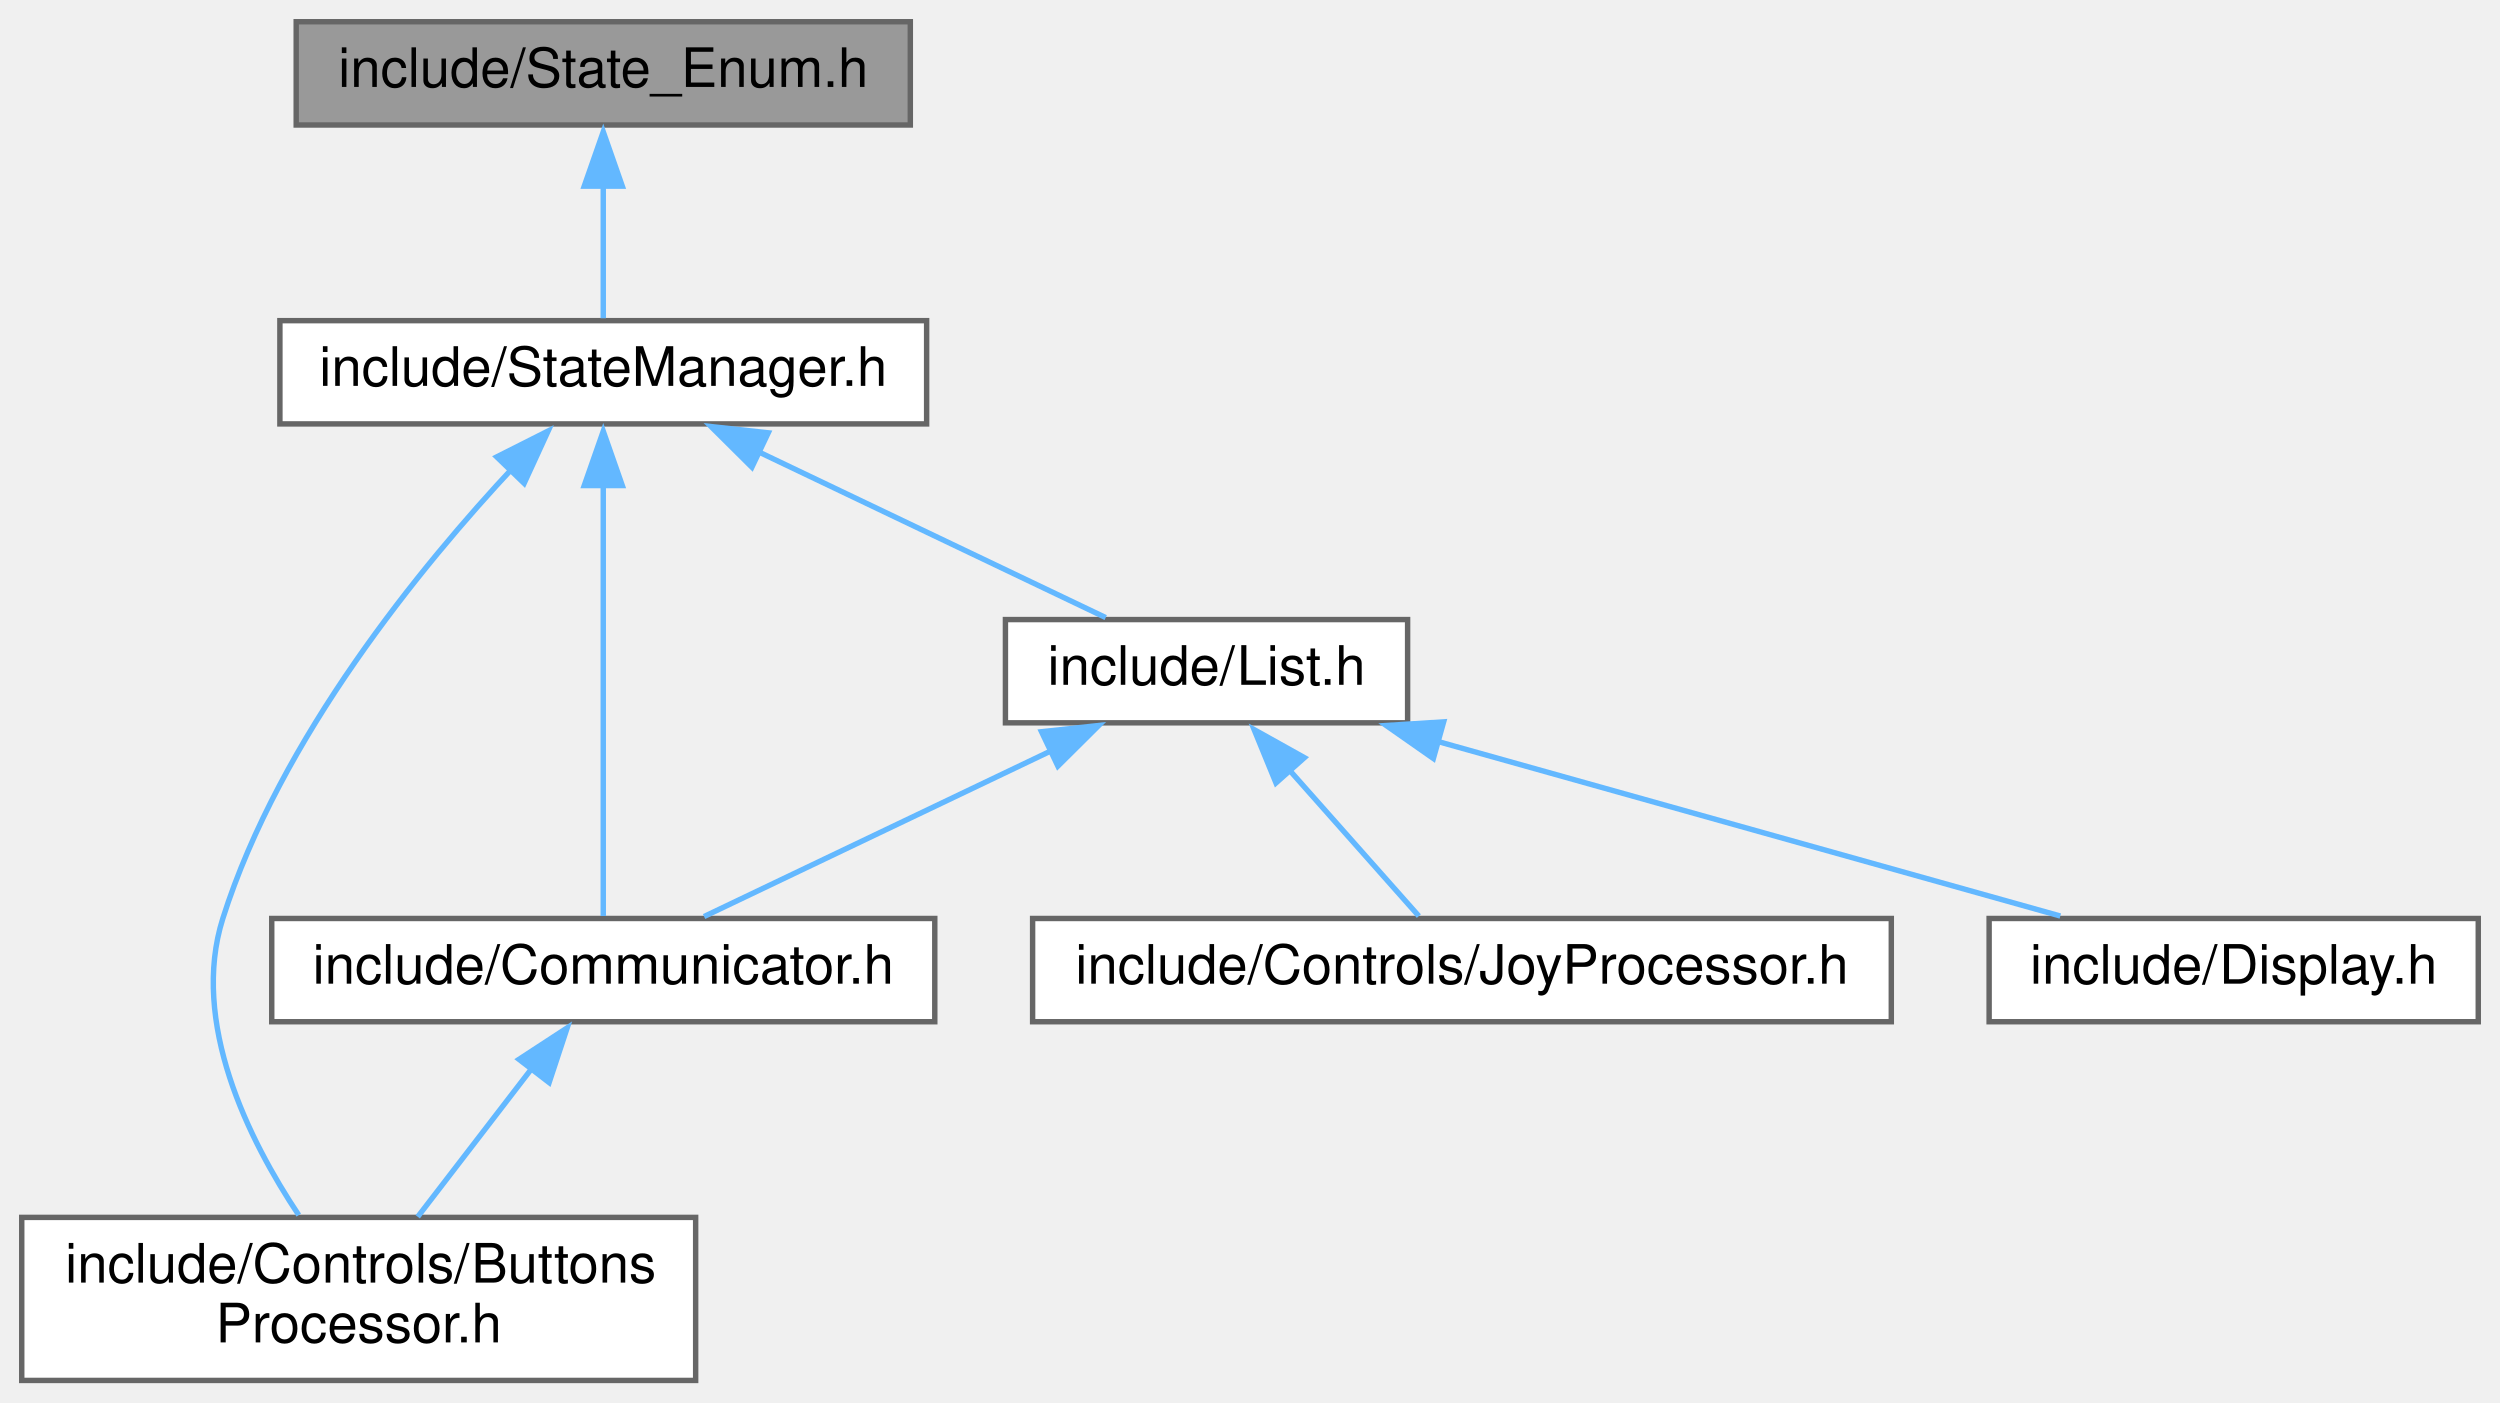
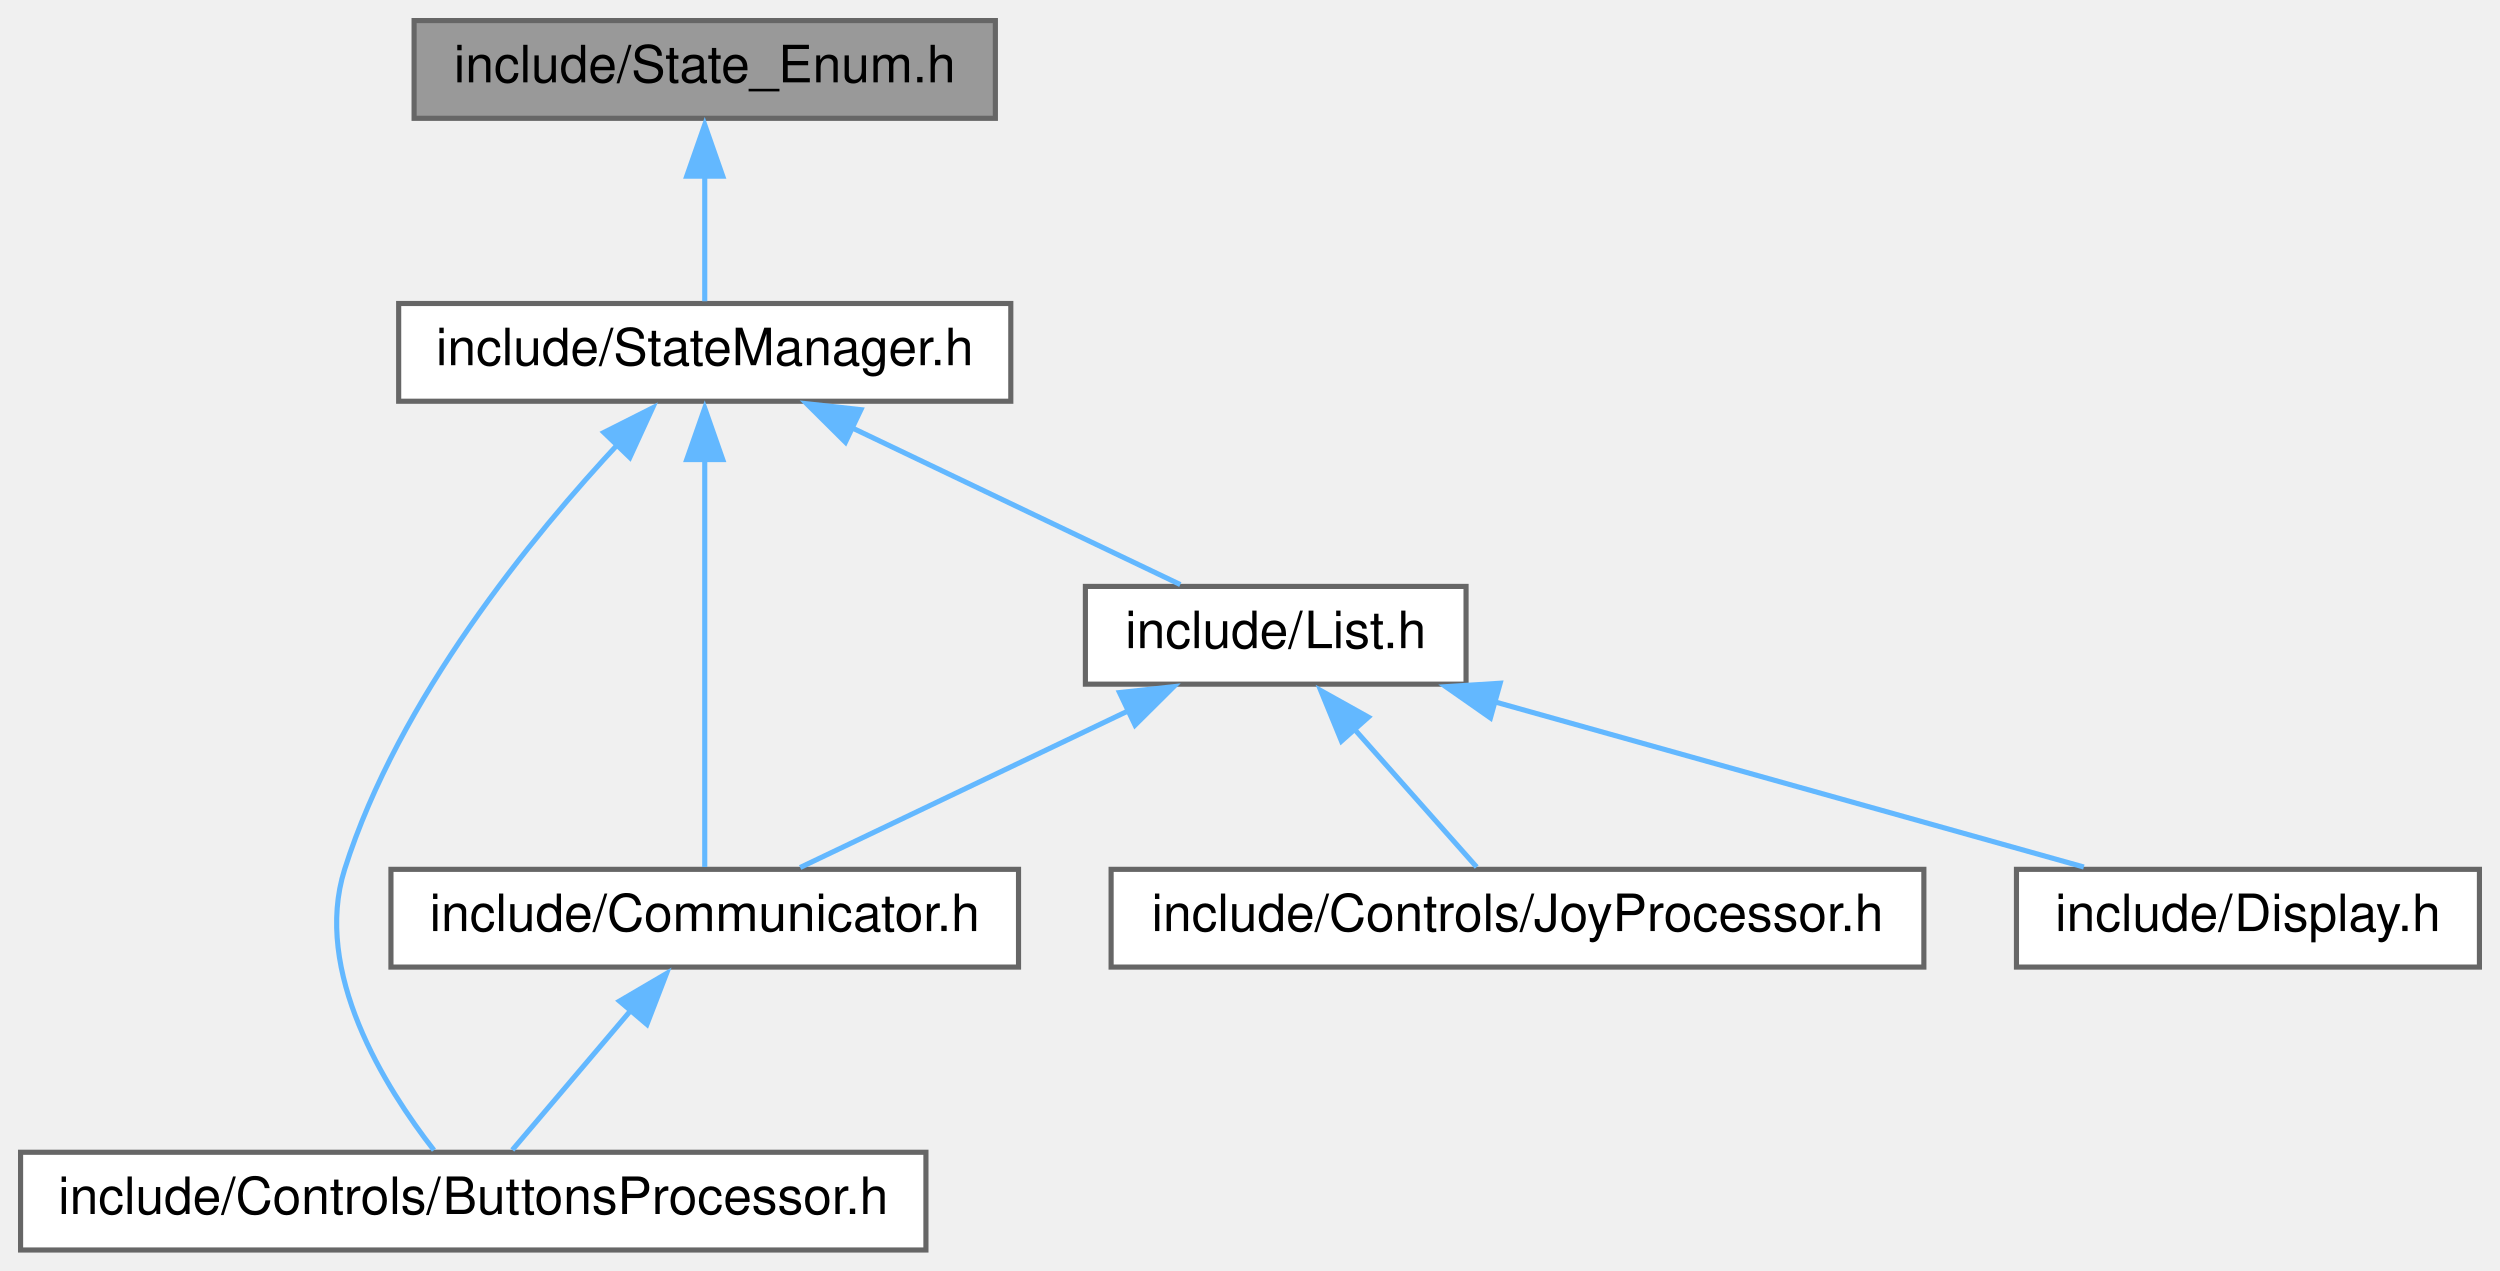
- <svg xmlns="http://www.w3.org/2000/svg" xmlns:xlink="http://www.w3.org/1999/xlink" width="460pt" height="258pt" viewBox="0.00 0.00 460.00 258.00">
-   <g id="graph0" class="graph" transform="scale(1 1) rotate(0) translate(4 254)">
+ <svg xmlns="http://www.w3.org/2000/svg" xmlns:xlink="http://www.w3.org/1999/xlink" width="486pt" height="247pt" viewBox="0.00 0.00 486.00 247.00">
+   <g id="graph0" class="graph" transform="scale(1 1) rotate(0) translate(4 243)">
    <g id="node1" class="node">
      <g id="a_node1">
        <a xlink:title="Enum of program states.">
-           <polygon fill="#999999" stroke="#666666" points="163.5,-250 50.5,-250 50.5,-231 163.5,-231 163.5,-250" />
-           <text text-anchor="middle" x="107" y="-238" font-family="Helvetica,sans-Serif" font-size="10.00">include/State_Enum.h</text>
+           <polygon fill="#999999" stroke="#666666" points="189.5,-239 76.5,-239 76.5,-220 189.5,-220 189.5,-239" />
+           <text text-anchor="middle" x="133" y="-227" font-family="Helvetica,sans-Serif" font-size="10.00">include/State_Enum.h</text>
        </a>
      </g>
    </g>
    <g id="node2" class="node">
      <g id="a_node2">
        <a xlink:href="StateManager_8h.html" target="_top" xlink:title="program state manager">
-           <polygon fill="white" stroke="#666666" points="166.5,-195 47.5,-195 47.5,-176 166.5,-176 166.5,-195" />
-           <text text-anchor="middle" x="107" y="-183" font-family="Helvetica,sans-Serif" font-size="10.00">include/StateManager.h</text>
+           <polygon fill="white" stroke="#666666" points="192.5,-184 73.5,-184 73.5,-165 192.5,-165 192.5,-184" />
+           <text text-anchor="middle" x="133" y="-172" font-family="Helvetica,sans-Serif" font-size="10.00">include/StateManager.h</text>
        </a>
      </g>
    </g>
    <g id="edge1" class="edge">
-       <path fill="none" stroke="#63b8ff" d="M107,-219.93C107,-211.53 107,-202.13 107,-195.44" />
-       <polygon fill="#63b8ff" stroke="#63b8ff" points="103.5,-219.75 107,-229.75 110.5,-219.75 103.5,-219.75" />
+       <path fill="none" stroke="#63b8ff" d="M133,-208.93C133,-200.53 133,-191.13 133,-184.44" />
+       <polygon fill="#63b8ff" stroke="#63b8ff" points="129.5,-208.75 133,-218.75 136.5,-208.75 129.5,-208.75" />
    </g>
    <g id="node3" class="node">
      <g id="a_node3">
        <a xlink:href="Communicator_8h.html" target="_top" xlink:title="communicate with PC via Serial">
-           <polygon fill="white" stroke="#666666" points="168,-85 46,-85 46,-66 168,-66 168,-85" />
-           <text text-anchor="middle" x="107" y="-73" font-family="Helvetica,sans-Serif" font-size="10.00">include/Communicator.h</text>
+           <polygon fill="white" stroke="#666666" points="194,-74 72,-74 72,-55 194,-55 194,-74" />
+           <text text-anchor="middle" x="133" y="-62" font-family="Helvetica,sans-Serif" font-size="10.00">include/Communicator.h</text>
        </a>
      </g>
    </g>
    <g id="edge2" class="edge">
-       <path fill="none" stroke="#63b8ff" d="M107,-164.9C107,-141.33 107,-102.81 107,-85.46" />
-       <polygon fill="#63b8ff" stroke="#63b8ff" points="103.5,-164.66 107,-174.66 110.5,-164.66 103.5,-164.66" />
+       <path fill="none" stroke="#63b8ff" d="M133,-153.9C133,-130.33 133,-91.81 133,-74.46" />
+       <polygon fill="#63b8ff" stroke="#63b8ff" points="129.5,-153.66 133,-163.66 136.5,-153.66 129.5,-153.66" />
    </g>
    <g id="node4" class="node">
      <g id="a_node4">
        <a xlink:href="ButtonsProcessor_8h.html" target="_top" xlink:title="Handle buttons.">
-           <polygon fill="white" stroke="#666666" points="124,-30 0,-30 0,0 124,0 124,-30" />
-           <text text-anchor="start" x="8" y="-18" font-family="Helvetica,sans-Serif" font-size="10.00">include/Controls/Buttons</text>
-           <text text-anchor="middle" x="62" y="-7" font-family="Helvetica,sans-Serif" font-size="10.00">Processor.h</text>
+           <polygon fill="white" stroke="#666666" points="176,-19 0,-19 0,0 176,0 176,-19" />
+           <text text-anchor="middle" x="88" y="-7" font-family="Helvetica,sans-Serif" font-size="10.00">include/Controls/ButtonsProcessor.h</text>
        </a>
      </g>
    </g>
    <g id="edge4" class="edge">
-       <path fill="none" stroke="#63b8ff" d="M90.67,-168.24C73.48,-149.87 47.5,-118.18 37,-85 30.96,-65.93 41.73,-44.3 50.97,-30.42" />
-       <polygon fill="#63b8ff" stroke="#63b8ff" points="87.4,-169.93 96.86,-174.7 92.44,-165.07 87.4,-169.93" />
+       <path fill="none" stroke="#63b8ff" d="M116.67,-157.24C99.48,-138.87 73.5,-107.18 63,-74 56.71,-54.12 70.88,-31.56 80.36,-19.4" />
+       <polygon fill="#63b8ff" stroke="#63b8ff" points="113.4,-158.93 122.86,-163.7 118.44,-154.07 113.4,-158.93" />
    </g>
    <g id="node5" class="node">
      <g id="a_node5">
        <a xlink:href="List_8h.html" target="_top" xlink:title="Contains and manipulate list of projects This class contains an array of Strigns which is an projects...">
-           <polygon fill="white" stroke="#666666" points="255,-140 181,-140 181,-121 255,-121 255,-140" />
-           <text text-anchor="middle" x="218" y="-128" font-family="Helvetica,sans-Serif" font-size="10.00">include/List.h</text>
+           <polygon fill="white" stroke="#666666" points="281,-129 207,-129 207,-110 281,-110 281,-129" />
+           <text text-anchor="middle" x="244" y="-117" font-family="Helvetica,sans-Serif" font-size="10.00">include/List.h</text>
        </a>
      </g>
    </g>
    <g id="edge5" class="edge">
-       <path fill="none" stroke="#63b8ff" d="M135.7,-170.8C155.79,-161.2 182.06,-148.66 199.45,-140.36" />
-       <polygon fill="#63b8ff" stroke="#63b8ff" points="134.35,-168.04 126.83,-175.51 137.36,-174.36 134.35,-168.04" />
+       <path fill="none" stroke="#63b8ff" d="M161.7,-159.8C181.79,-150.2 208.06,-137.66 225.45,-129.36" />
+       <polygon fill="#63b8ff" stroke="#63b8ff" points="160.35,-157.04 152.83,-164.51 163.36,-163.36 160.35,-157.04" />
    </g>
    <g id="edge3" class="edge">
-       <path fill="none" stroke="#63b8ff" d="M93.79,-57.33C87.13,-48.67 79.16,-38.3 72.86,-30.11" />
-       <polygon fill="#63b8ff" stroke="#63b8ff" points="91.49,-59.08 100.36,-64.87 97.04,-54.81 91.49,-59.08" />
+       <path fill="none" stroke="#63b8ff" d="M118.56,-46.5C110.92,-37.5 101.86,-26.82 95.59,-19.44" />
+       <polygon fill="#63b8ff" stroke="#63b8ff" points="116.43,-48.39 125.57,-53.75 121.76,-43.86 116.43,-48.39" />
    </g>
    <g id="edge6" class="edge">
-       <path fill="none" stroke="#63b8ff" d="M189.3,-115.8C169.21,-106.2 142.94,-93.66 125.55,-85.36" />
-       <polygon fill="#63b8ff" stroke="#63b8ff" points="187.64,-119.36 198.17,-120.51 190.65,-113.04 187.64,-119.36" />
+       <path fill="none" stroke="#63b8ff" d="M215.3,-104.8C195.21,-95.2 168.94,-82.66 151.55,-74.36" />
+       <polygon fill="#63b8ff" stroke="#63b8ff" points="213.64,-108.36 224.17,-109.51 216.65,-102.04 213.64,-108.36" />
    </g>
    <g id="node6" class="node">
      <g id="a_node6">
        <a xlink:href="JoyProcessor_8h.html" target="_top" xlink:title="Handle joystick.">
-           <polygon fill="white" stroke="#666666" points="344,-85 186,-85 186,-66 344,-66 344,-85" />
-           <text text-anchor="middle" x="265" y="-73" font-family="Helvetica,sans-Serif" font-size="10.00">include/Controls/JoyProcessor.h</text>
+           <polygon fill="white" stroke="#666666" points="370,-74 212,-74 212,-55 370,-55 370,-74" />
+           <text text-anchor="middle" x="291" y="-62" font-family="Helvetica,sans-Serif" font-size="10.00">include/Controls/JoyProcessor.h</text>
        </a>
      </g>
    </g>
    <g id="edge7" class="edge">
-       <path fill="none" stroke="#63b8ff" d="M232.83,-112.78C240.86,-103.72 250.46,-92.9 257.07,-85.44" />
-       <polygon fill="#63b8ff" stroke="#63b8ff" points="230.78,-109.94 226.76,-119.75 236.01,-114.59 230.78,-109.94" />
+       <path fill="none" stroke="#63b8ff" d="M258.83,-101.78C266.86,-92.72 276.46,-81.9 283.07,-74.44" />
+       <polygon fill="#63b8ff" stroke="#63b8ff" points="256.78,-98.94 252.76,-108.75 262.01,-103.59 256.78,-98.94" />
    </g>
    <g id="node7" class="node">
      <g id="a_node7">
        <a xlink:href="Display_8h.html" target="_top" xlink:title="Wrapper for Arduino I2C display.">
-           <polygon fill="white" stroke="#666666" points="452,-85 362,-85 362,-66 452,-66 452,-85" />
-           <text text-anchor="middle" x="407" y="-73" font-family="Helvetica,sans-Serif" font-size="10.00">include/Display.h</text>
+           <polygon fill="white" stroke="#666666" points="478,-74 388,-74 388,-55 478,-55 478,-74" />
+           <text text-anchor="middle" x="433" y="-62" font-family="Helvetica,sans-Serif" font-size="10.00">include/Display.h</text>
        </a>
      </g>
    </g>
    <g id="edge8" class="edge">
-       <path fill="none" stroke="#63b8ff" d="M260.37,-117.62C295.12,-107.87 343.56,-94.29 375.1,-85.45" />
-       <polygon fill="#63b8ff" stroke="#63b8ff" points="259.74,-114.44 251.06,-120.51 261.63,-121.18 259.74,-114.44" />
+       <path fill="none" stroke="#63b8ff" d="M286.37,-106.62C321.12,-96.87 369.56,-83.29 401.1,-74.45" />
+       <polygon fill="#63b8ff" stroke="#63b8ff" points="285.74,-103.44 277.06,-109.51 287.63,-110.18 285.74,-103.44" />
    </g>
  </g>
</svg>
